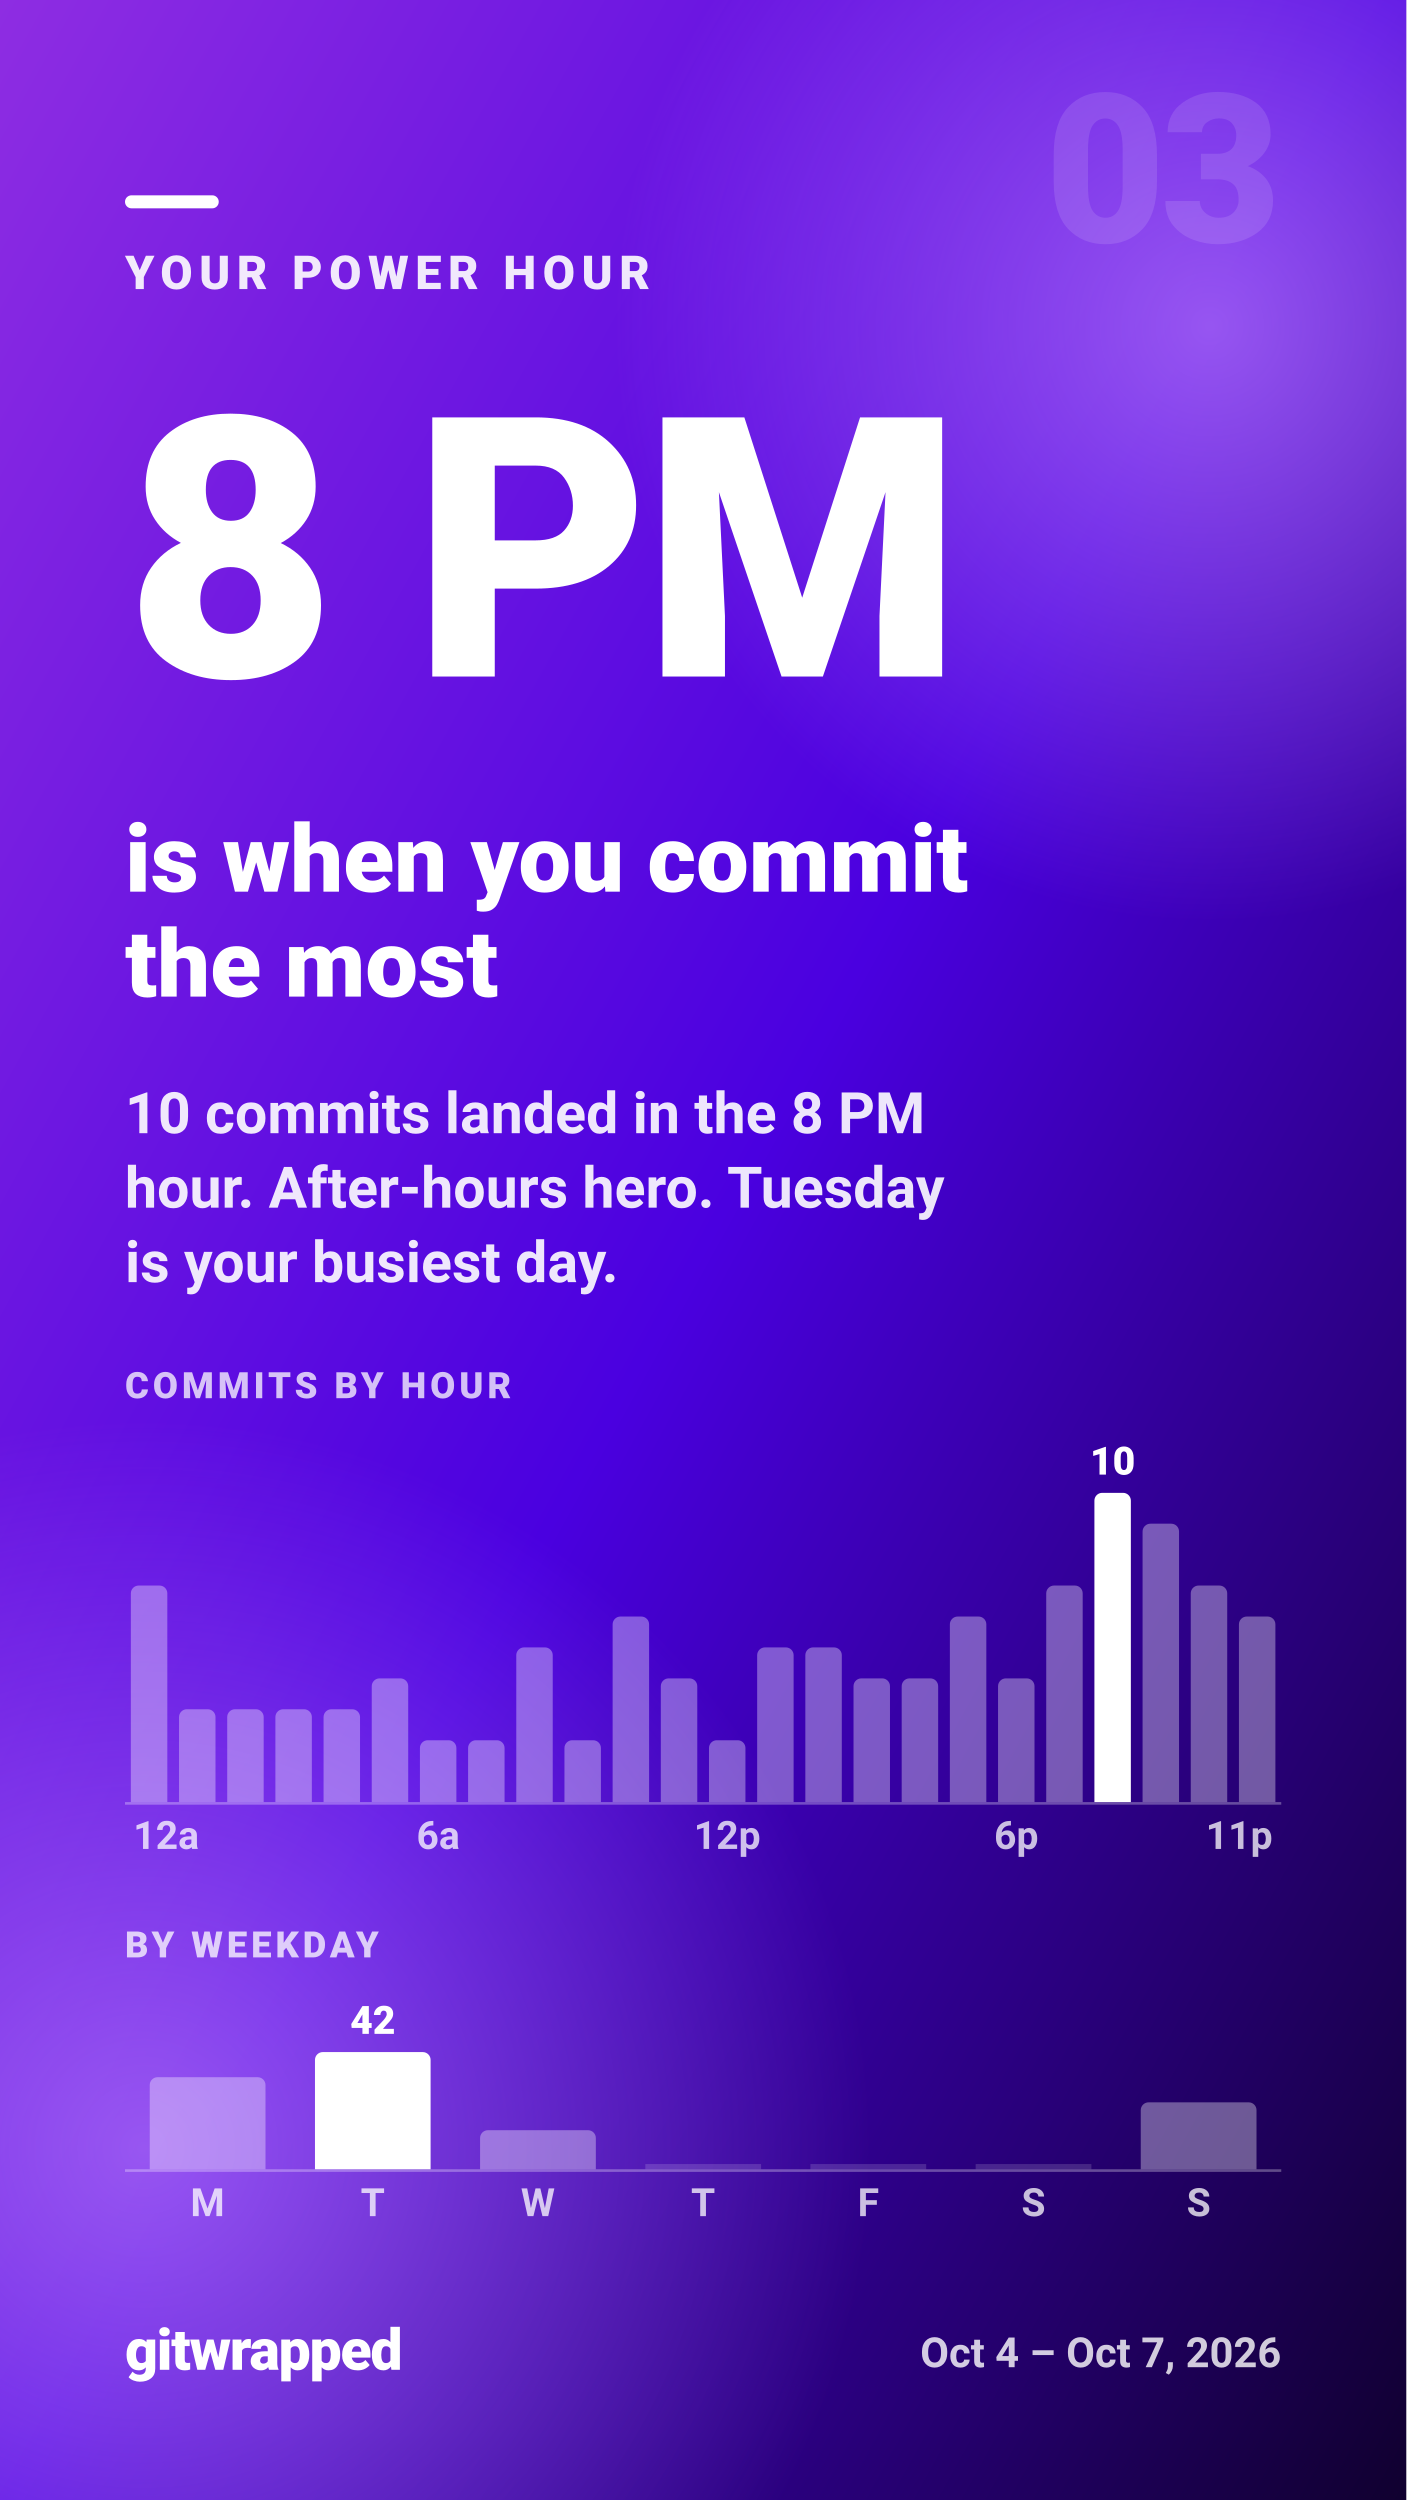
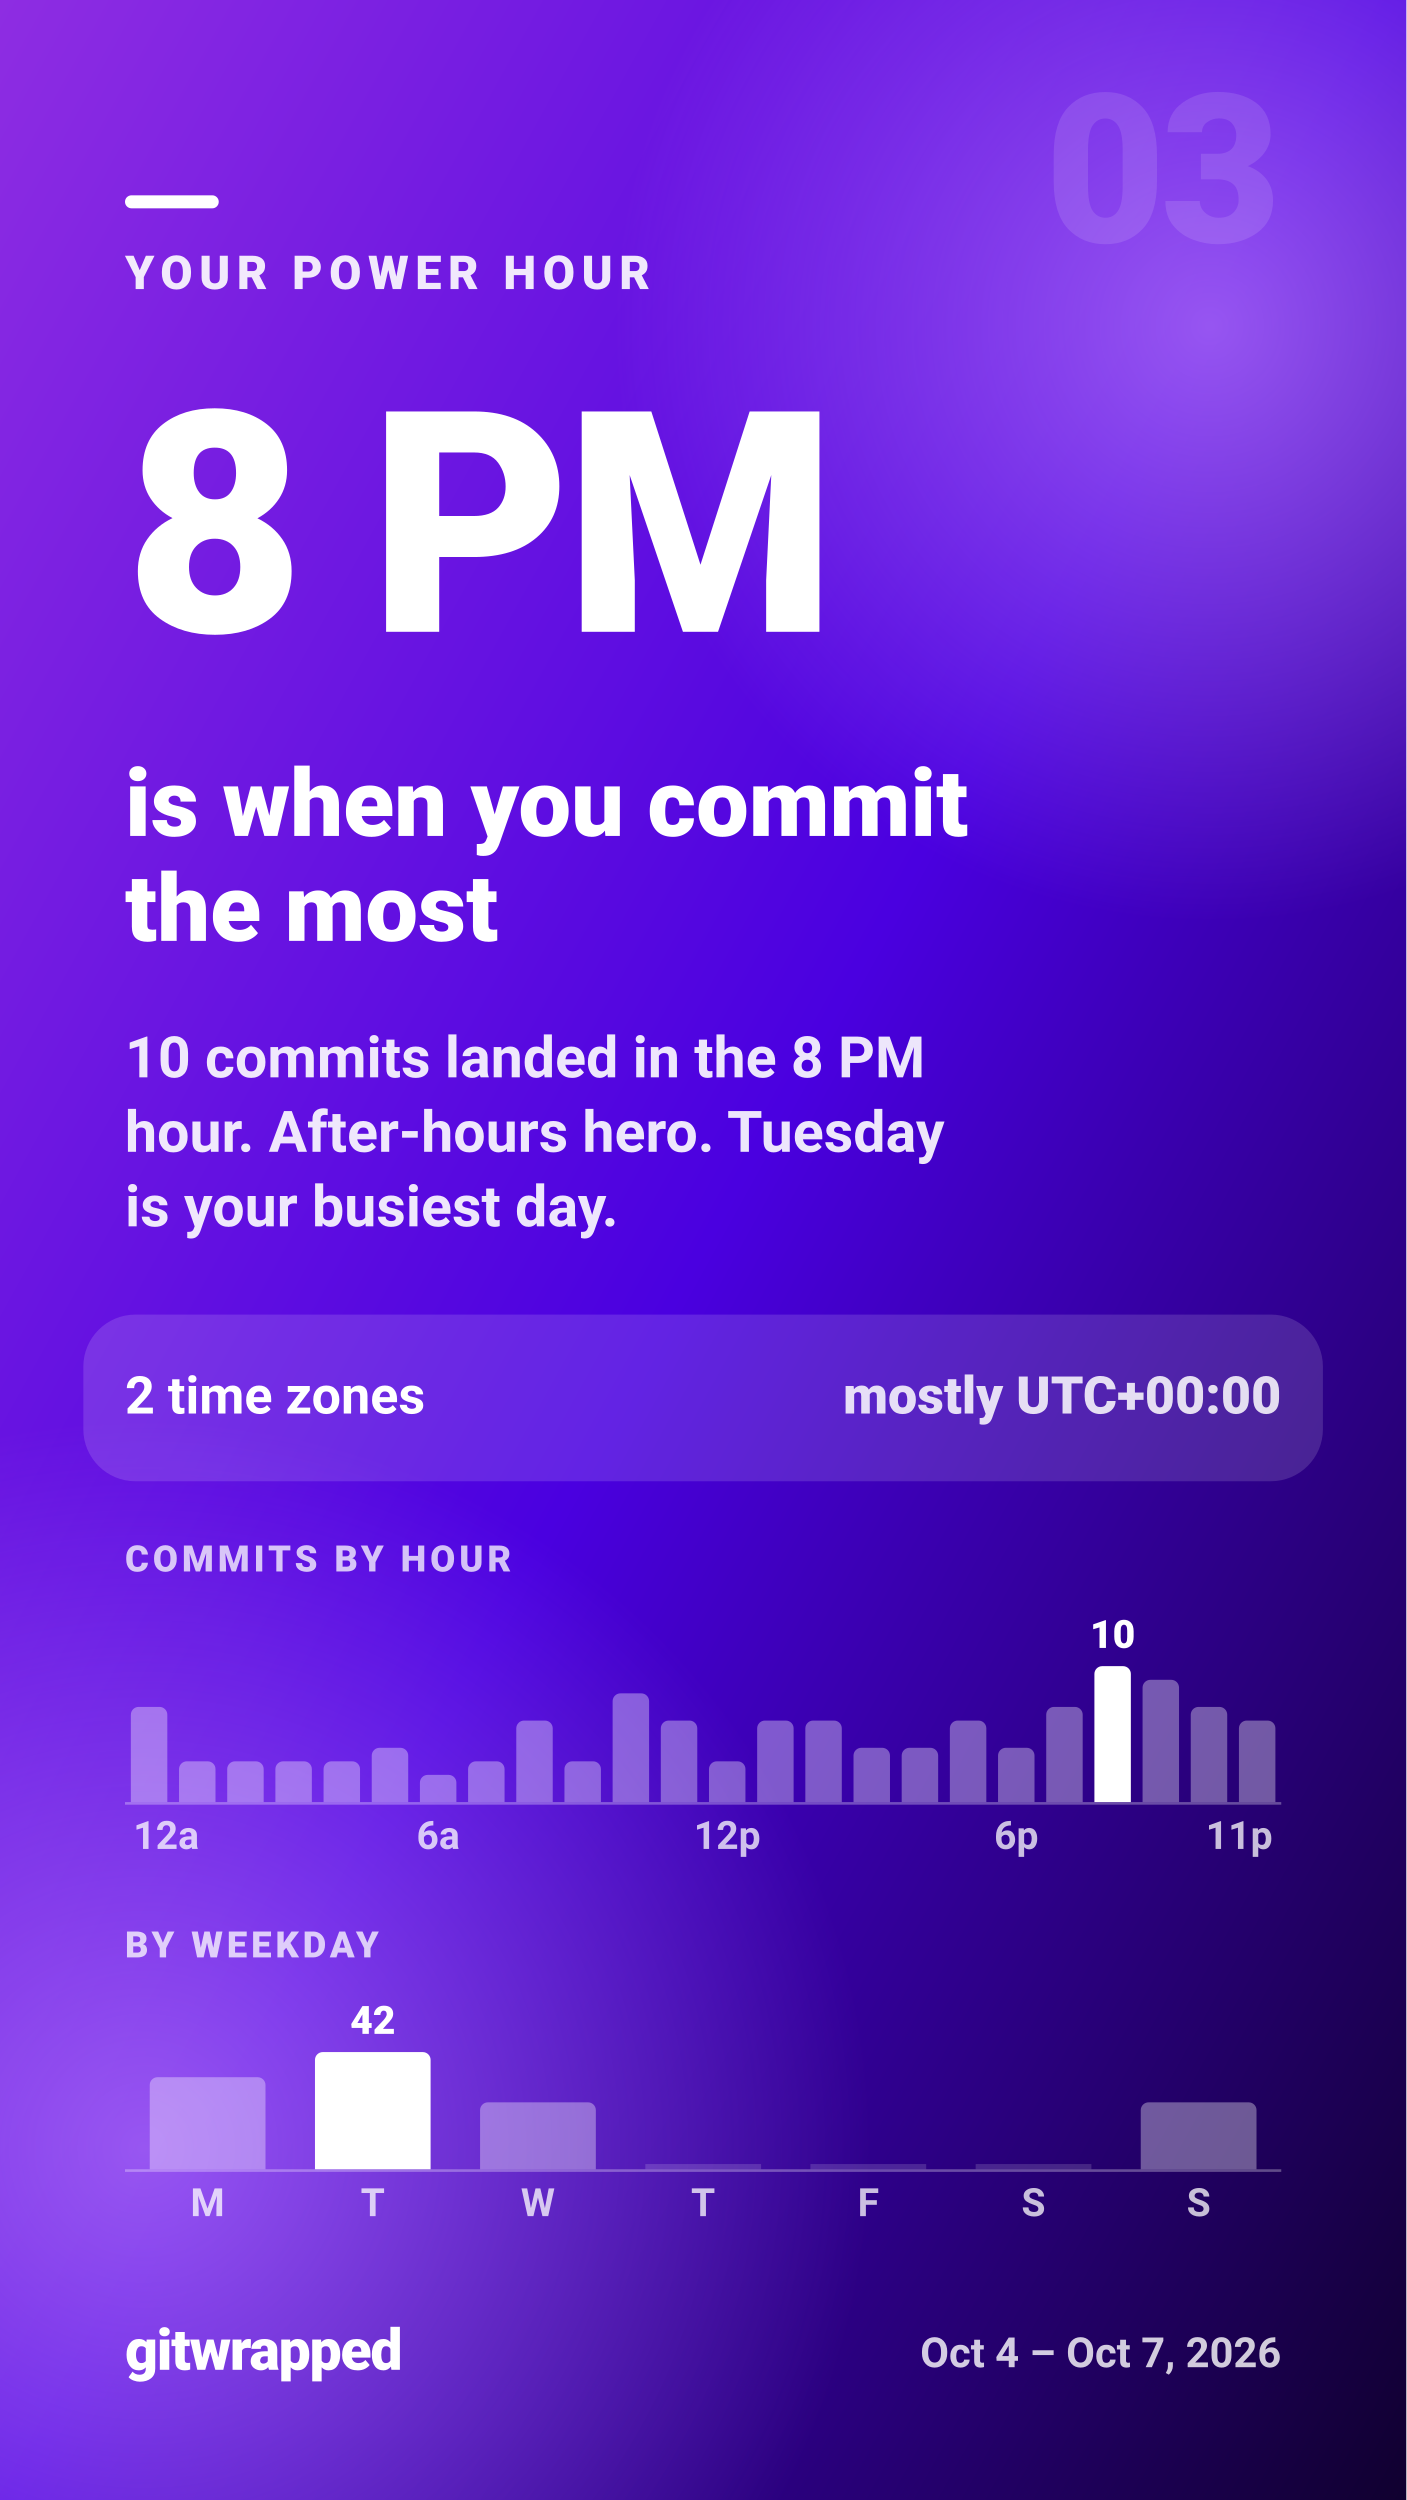
<svg xmlns="http://www.w3.org/2000/svg" width="1080" height="1920" viewBox="0 0 1080 1920" role="img" aria-label="YOUR POWER HOUR — 8 PM — is when you commit the most">
  <defs>
    <linearGradient id="gw-peak-hour-bg" x1="0" y1="0" x2="1" y2="1">
      <stop offset="0.00" stop-color="#8e2de2" />
      <stop offset="0.50" stop-color="#4a00e0" />
      <stop offset="1.00" stop-color="#10002f" />
    </linearGradient>
    <radialGradient id="gw-peak-hour-glow">
      <stop offset="0" stop-color="#d59bff" stop-opacity="0.55" />
      <stop offset="1" stop-color="#d59bff" stop-opacity="0" />
    </radialGradient>
  </defs>
  <rect width="1080" height="1920" fill="url(#gw-peak-hour-bg)" />
  <circle cx="930" cy="250" r="460" fill="url(#gw-peak-hour-glow)" />
  <circle cx="110" cy="1650" r="560" fill="url(#gw-peak-hour-glow)" />
  <g fill="#ffffff" font-family="system-ui, -apple-system, 'Segoe UI', Roboto, Helvetica, Arial, sans-serif">
    <text x="984" y="186" font-size="160" font-weight="900" fill-opacity="0.12" text-anchor="end" letter-spacing="-4">03</text>
    <rect x="96" y="150" width="72" height="10" rx="5" fill="#ffffff" />
    <text x="96" y="222" font-size="36" font-weight="800" fill-opacity="0.9" letter-spacing="5">YOUR POWER HOUR</text>
-     <text x="96" y="519.6" font-size="280" font-weight="900" letter-spacing="-5.6">8 PM</text>
-     <text x="96" y="684.8" font-size="72" font-weight="800">is when you commit</text>
-     <text x="96" y="765.4" font-size="72" font-weight="800">the most</text>
-     <text x="96" y="870.3" font-size="44" font-weight="600" fill-opacity="0.9">10 commits landed in the 8 PM</text>
-     <text x="96" y="927.5" font-size="44" font-weight="600" fill-opacity="0.9">hour. After-hours hero. Tuesday</text>
-     <text x="96" y="984.7" font-size="44" font-weight="600" fill-opacity="0.9">is your busiest day.</text>
-     <text x="96" y="1073.8" font-size="28" font-weight="800" fill-opacity="0.75" letter-spacing="3">COMMITS BY HOUR</text>
-     <path d="M100.5 1384V1223.7A6 6 0 0 1 106.5 1217.7H122.5A6 6 0 0 1 128.5 1223.7V1384Z" fill-opacity="0.35" />
-     <path d="M137.5 1384V1318.7A6 6 0 0 1 143.5 1312.7H159.5A6 6 0 0 1 165.5 1318.7V1384Z" fill-opacity="0.35" />
-     <path d="M174.5 1384V1318.7A6 6 0 0 1 180.5 1312.7H196.5A6 6 0 0 1 202.5 1318.7V1384Z" fill-opacity="0.35" />
-     <path d="M211.5 1384V1318.7A6 6 0 0 1 217.5 1312.7H233.5A6 6 0 0 1 239.5 1318.7V1384Z" fill-opacity="0.35" />
-     <path d="M248.5 1384V1318.7A6 6 0 0 1 254.5 1312.7H270.5A6 6 0 0 1 276.5 1318.7V1384Z" fill-opacity="0.35" />
-     <path d="M285.5 1384V1295A6 6 0 0 1 291.5 1289H307.5A6 6 0 0 1 313.5 1295V1384Z" fill-opacity="0.35" />
-     <path d="M322.5 1384V1342.5A6 6 0 0 1 328.5 1336.5H344.5A6 6 0 0 1 350.5 1342.5V1384Z" fill-opacity="0.35" />
-     <path d="M359.5 1384V1342.5A6 6 0 0 1 365.5 1336.5H381.5A6 6 0 0 1 387.5 1342.5V1384Z" fill-opacity="0.35" />
-     <path d="M396.5 1384V1271.2A6 6 0 0 1 402.5 1265.2H418.5A6 6 0 0 1 424.5 1271.2V1384Z" fill-opacity="0.35" />
-     <path d="M433.5 1384V1342.5A6 6 0 0 1 439.5 1336.5H455.5A6 6 0 0 1 461.5 1342.5V1384Z" fill-opacity="0.35" />
-     <path d="M470.5 1384V1247.5A6 6 0 0 1 476.5 1241.5H492.5A6 6 0 0 1 498.5 1247.5V1384Z" fill-opacity="0.35" />
-     <path d="M507.5 1384V1295A6 6 0 0 1 513.5 1289H529.5A6 6 0 0 1 535.5 1295V1384Z" fill-opacity="0.35" />
-     <path d="M544.5 1384V1342.5A6 6 0 0 1 550.5 1336.5H566.5A6 6 0 0 1 572.5 1342.5V1384Z" fill-opacity="0.35" />
-     <path d="M581.5 1384V1271.2A6 6 0 0 1 587.5 1265.2H603.5A6 6 0 0 1 609.5 1271.2V1384Z" fill-opacity="0.35" />
-     <path d="M618.5 1384V1271.2A6 6 0 0 1 624.5 1265.2H640.5A6 6 0 0 1 646.5 1271.2V1384Z" fill-opacity="0.35" />
-     <path d="M655.5 1384V1295A6 6 0 0 1 661.5 1289H677.5A6 6 0 0 1 683.5 1295V1384Z" fill-opacity="0.35" />
-     <path d="M692.5 1384V1295A6 6 0 0 1 698.5 1289H714.5A6 6 0 0 1 720.5 1295V1384Z" fill-opacity="0.35" />
-     <path d="M729.5 1384V1247.5A6 6 0 0 1 735.5 1241.5H751.5A6 6 0 0 1 757.5 1247.5V1384Z" fill-opacity="0.35" />
-     <path d="M766.5 1384V1295A6 6 0 0 1 772.5 1289H788.5A6 6 0 0 1 794.5 1295V1384Z" fill-opacity="0.35" />
-     <path d="M803.5 1384V1223.7A6 6 0 0 1 809.5 1217.7H825.5A6 6 0 0 1 831.5 1223.7V1384Z" fill-opacity="0.35" />
-     <path d="M840.5 1384V1152.5A6 6 0 0 1 846.5 1146.5H862.5A6 6 0 0 1 868.5 1152.5V1384Z" />
-     <path d="M877.5 1384V1176.2A6 6 0 0 1 883.5 1170.2H899.5A6 6 0 0 1 905.5 1176.2V1384Z" fill-opacity="0.35" />
-     <path d="M914.5 1384V1223.7A6 6 0 0 1 920.5 1217.7H936.5A6 6 0 0 1 942.5 1223.7V1384Z" fill-opacity="0.35" />
-     <path d="M951.5 1384V1247.5A6 6 0 0 1 957.5 1241.5H973.5A6 6 0 0 1 979.5 1247.5V1384Z" fill-opacity="0.35" />
+     <text x="96" y="485.2" font-size="238" font-weight="900" letter-spacing="-4.8">8 PM</text>
+     <text x="96" y="642" font-size="72" font-weight="800">is when you commit</text>
+     <text x="96" y="722.6" font-size="72" font-weight="800">the most</text>
+     <text x="96" y="827.4" font-size="44" font-weight="600" fill-opacity="0.9">10 commits landed in the 8 PM</text>
+     <text x="96" y="884.6" font-size="44" font-weight="600" fill-opacity="0.9">hour. After-hours hero. Tuesday</text>
+     <text x="96" y="941.8" font-size="44" font-weight="600" fill-opacity="0.9">is your busiest day.</text>
+     <rect x="64" y="1009.6" width="952" height="128" rx="40" fill="#ffffff" fill-opacity="0.14" />
+     <text x="96" y="1085.6" font-size="40" font-weight="700">2 time zones</text>
+     <text x="984" y="1085.6" font-size="40" font-weight="800" fill-opacity="0.85" text-anchor="end">mostly UTC+00:00</text>
+     <text x="96" y="1206.9" font-size="28" font-weight="800" fill-opacity="0.75" letter-spacing="3">COMMITS BY HOUR</text>
+     <path d="M100.5 1384V1316.9A6 6 0 0 1 106.5 1310.9H122.5A6 6 0 0 1 128.5 1316.9V1384Z" fill-opacity="0.35" />
+     <path d="M137.5 1384V1358.7A6 6 0 0 1 143.5 1352.7H159.5A6 6 0 0 1 165.5 1358.7V1384Z" fill-opacity="0.35" />
+     <path d="M174.5 1384V1358.7A6 6 0 0 1 180.5 1352.7H196.5A6 6 0 0 1 202.5 1358.7V1384Z" fill-opacity="0.35" />
+     <path d="M211.5 1384V1358.7A6 6 0 0 1 217.5 1352.7H233.5A6 6 0 0 1 239.5 1358.7V1384Z" fill-opacity="0.35" />
+     <path d="M248.5 1384V1358.7A6 6 0 0 1 254.5 1352.7H270.5A6 6 0 0 1 276.5 1358.7V1384Z" fill-opacity="0.35" />
+     <path d="M285.5 1384V1348.3A6 6 0 0 1 291.5 1342.3H307.5A6 6 0 0 1 313.5 1348.3V1384Z" fill-opacity="0.35" />
+     <path d="M322.5 1384V1369.1A6 6 0 0 1 328.5 1363.1H344.5A6 6 0 0 1 350.5 1369.1V1384Z" fill-opacity="0.35" />
+     <path d="M359.5 1384V1358.7A6 6 0 0 1 365.5 1352.7H381.5A6 6 0 0 1 387.5 1358.7V1384Z" fill-opacity="0.35" />
+     <path d="M396.5 1384V1327.4A6 6 0 0 1 402.5 1321.4H418.5A6 6 0 0 1 424.5 1327.4V1384Z" fill-opacity="0.35" />
+     <path d="M433.5 1384V1358.7A6 6 0 0 1 439.5 1352.7H455.5A6 6 0 0 1 461.5 1358.7V1384Z" fill-opacity="0.35" />
+     <path d="M470.5 1384V1306.5A6 6 0 0 1 476.5 1300.5H492.5A6 6 0 0 1 498.5 1306.5V1384Z" fill-opacity="0.35" />
+     <path d="M507.5 1384V1327.4A6 6 0 0 1 513.5 1321.4H529.5A6 6 0 0 1 535.5 1327.4V1384Z" fill-opacity="0.35" />
+     <path d="M544.5 1384V1358.7A6 6 0 0 1 550.5 1352.7H566.5A6 6 0 0 1 572.5 1358.7V1384Z" fill-opacity="0.35" />
+     <path d="M581.5 1384V1327.4A6 6 0 0 1 587.5 1321.4H603.5A6 6 0 0 1 609.5 1327.4V1384Z" fill-opacity="0.35" />
+     <path d="M618.5 1384V1327.4A6 6 0 0 1 624.5 1321.4H640.5A6 6 0 0 1 646.5 1327.4V1384Z" fill-opacity="0.35" />
+     <path d="M655.5 1384V1348.3A6 6 0 0 1 661.5 1342.3H677.5A6 6 0 0 1 683.5 1348.3V1384Z" fill-opacity="0.35" />
+     <path d="M692.5 1384V1348.3A6 6 0 0 1 698.5 1342.3H714.5A6 6 0 0 1 720.5 1348.3V1384Z" fill-opacity="0.35" />
+     <path d="M729.5 1384V1327.4A6 6 0 0 1 735.5 1321.4H751.5A6 6 0 0 1 757.5 1327.4V1384Z" fill-opacity="0.35" />
+     <path d="M766.5 1384V1348.3A6 6 0 0 1 772.5 1342.3H788.5A6 6 0 0 1 794.5 1348.3V1384Z" fill-opacity="0.35" />
+     <path d="M803.5 1384V1316.9A6 6 0 0 1 809.5 1310.9H825.5A6 6 0 0 1 831.5 1316.9V1384Z" fill-opacity="0.35" />
+     <path d="M840.5 1384V1285.6A6 6 0 0 1 846.5 1279.6H862.5A6 6 0 0 1 868.5 1285.6V1384Z" />
+     <path d="M877.5 1384V1296.1A6 6 0 0 1 883.5 1290.1H899.5A6 6 0 0 1 905.5 1296.1V1384Z" fill-opacity="0.35" />
+     <path d="M914.5 1384V1316.9A6 6 0 0 1 920.5 1310.9H936.5A6 6 0 0 1 942.5 1316.9V1384Z" fill-opacity="0.35" />
+     <path d="M951.5 1384V1327.4A6 6 0 0 1 957.5 1321.4H973.5A6 6 0 0 1 979.5 1327.4V1384Z" fill-opacity="0.35" />
    <rect x="96" y="1384" width="888" height="2" fill-opacity="0.3" />
-     <text x="854.5" y="1132.5" font-size="30" font-weight="800" text-anchor="middle">10</text>
+     <text x="854.5" y="1265.6" font-size="30" font-weight="800" text-anchor="middle">10</text>
    <text x="127.6" y="1420" font-size="30" font-weight="700" fill-opacity="0.75" text-anchor="middle">12a</text>
    <text x="336.5" y="1420" font-size="30" font-weight="700" fill-opacity="0.75" text-anchor="middle">6a</text>
    <text x="558.5" y="1420" font-size="30" font-weight="700" fill-opacity="0.75" text-anchor="middle">12p</text>
    <text x="780.5" y="1420" font-size="30" font-weight="700" fill-opacity="0.75" text-anchor="middle">6p</text>
    <text x="951.7" y="1420" font-size="30" font-weight="700" fill-opacity="0.75" text-anchor="middle">11p</text>
    <text x="96" y="1503.3" font-size="28" font-weight="800" fill-opacity="0.75" letter-spacing="3">BY WEEKDAY</text>
    <path d="M115 1666V1601.3A6 6 0 0 1 121 1595.3H197.9A6 6 0 0 1 203.9 1601.3V1666Z" fill-opacity="0.35" />
    <path d="M241.9 1666V1582A6 6 0 0 1 247.9 1576H324.7A6 6 0 0 1 330.7 1582V1666Z" />
-     <path d="M368.7 1666V1642A6 6 0 0 1 374.7 1636H451.6A6 6 0 0 1 457.6 1642V1666Z" fill-opacity="0.35" />
+     <path d="M368.7 1666V1620.6A6 6 0 0 1 374.7 1614.6H451.6A6 6 0 0 1 457.6 1620.6V1666Z" fill-opacity="0.35" />
    <rect x="495.6" y="1662" width="88.9" height="4" fill-opacity="0.15" />
    <rect x="622.4" y="1662" width="88.9" height="4" fill-opacity="0.15" />
    <rect x="749.3" y="1662" width="88.9" height="4" fill-opacity="0.15" />
    <path d="M876.1 1666V1620.6A6 6 0 0 1 882.1 1614.6H959A6 6 0 0 1 965 1620.6V1666Z" fill-opacity="0.35" />
    <rect x="96" y="1666" width="888" height="2" fill-opacity="0.3" />
    <text x="286.3" y="1562" font-size="30" font-weight="800" text-anchor="middle">42</text>
    <text x="159.4" y="1702" font-size="30" font-weight="700" fill-opacity="0.75" text-anchor="middle">M</text>
    <text x="286.3" y="1702" font-size="30" font-weight="700" fill-opacity="0.75" text-anchor="middle">T</text>
    <text x="413.1" y="1702" font-size="30" font-weight="700" fill-opacity="0.75" text-anchor="middle">W</text>
    <text x="540" y="1702" font-size="30" font-weight="700" fill-opacity="0.75" text-anchor="middle">T</text>
    <text x="666.9" y="1702" font-size="30" font-weight="700" fill-opacity="0.75" text-anchor="middle">F</text>
    <text x="793.7" y="1702" font-size="30" font-weight="700" fill-opacity="0.75" text-anchor="middle">S</text>
    <text x="920.6" y="1702" font-size="30" font-weight="700" fill-opacity="0.75" text-anchor="middle">S</text>
    <text x="96" y="1820" font-size="44" font-weight="900" letter-spacing="-1">gitwrapped</text>
    <text x="984" y="1818" font-size="32" font-weight="600" fill-opacity="0.8" text-anchor="end">Oct 4 – Oct 7, 2026</text>
  </g>
</svg>
